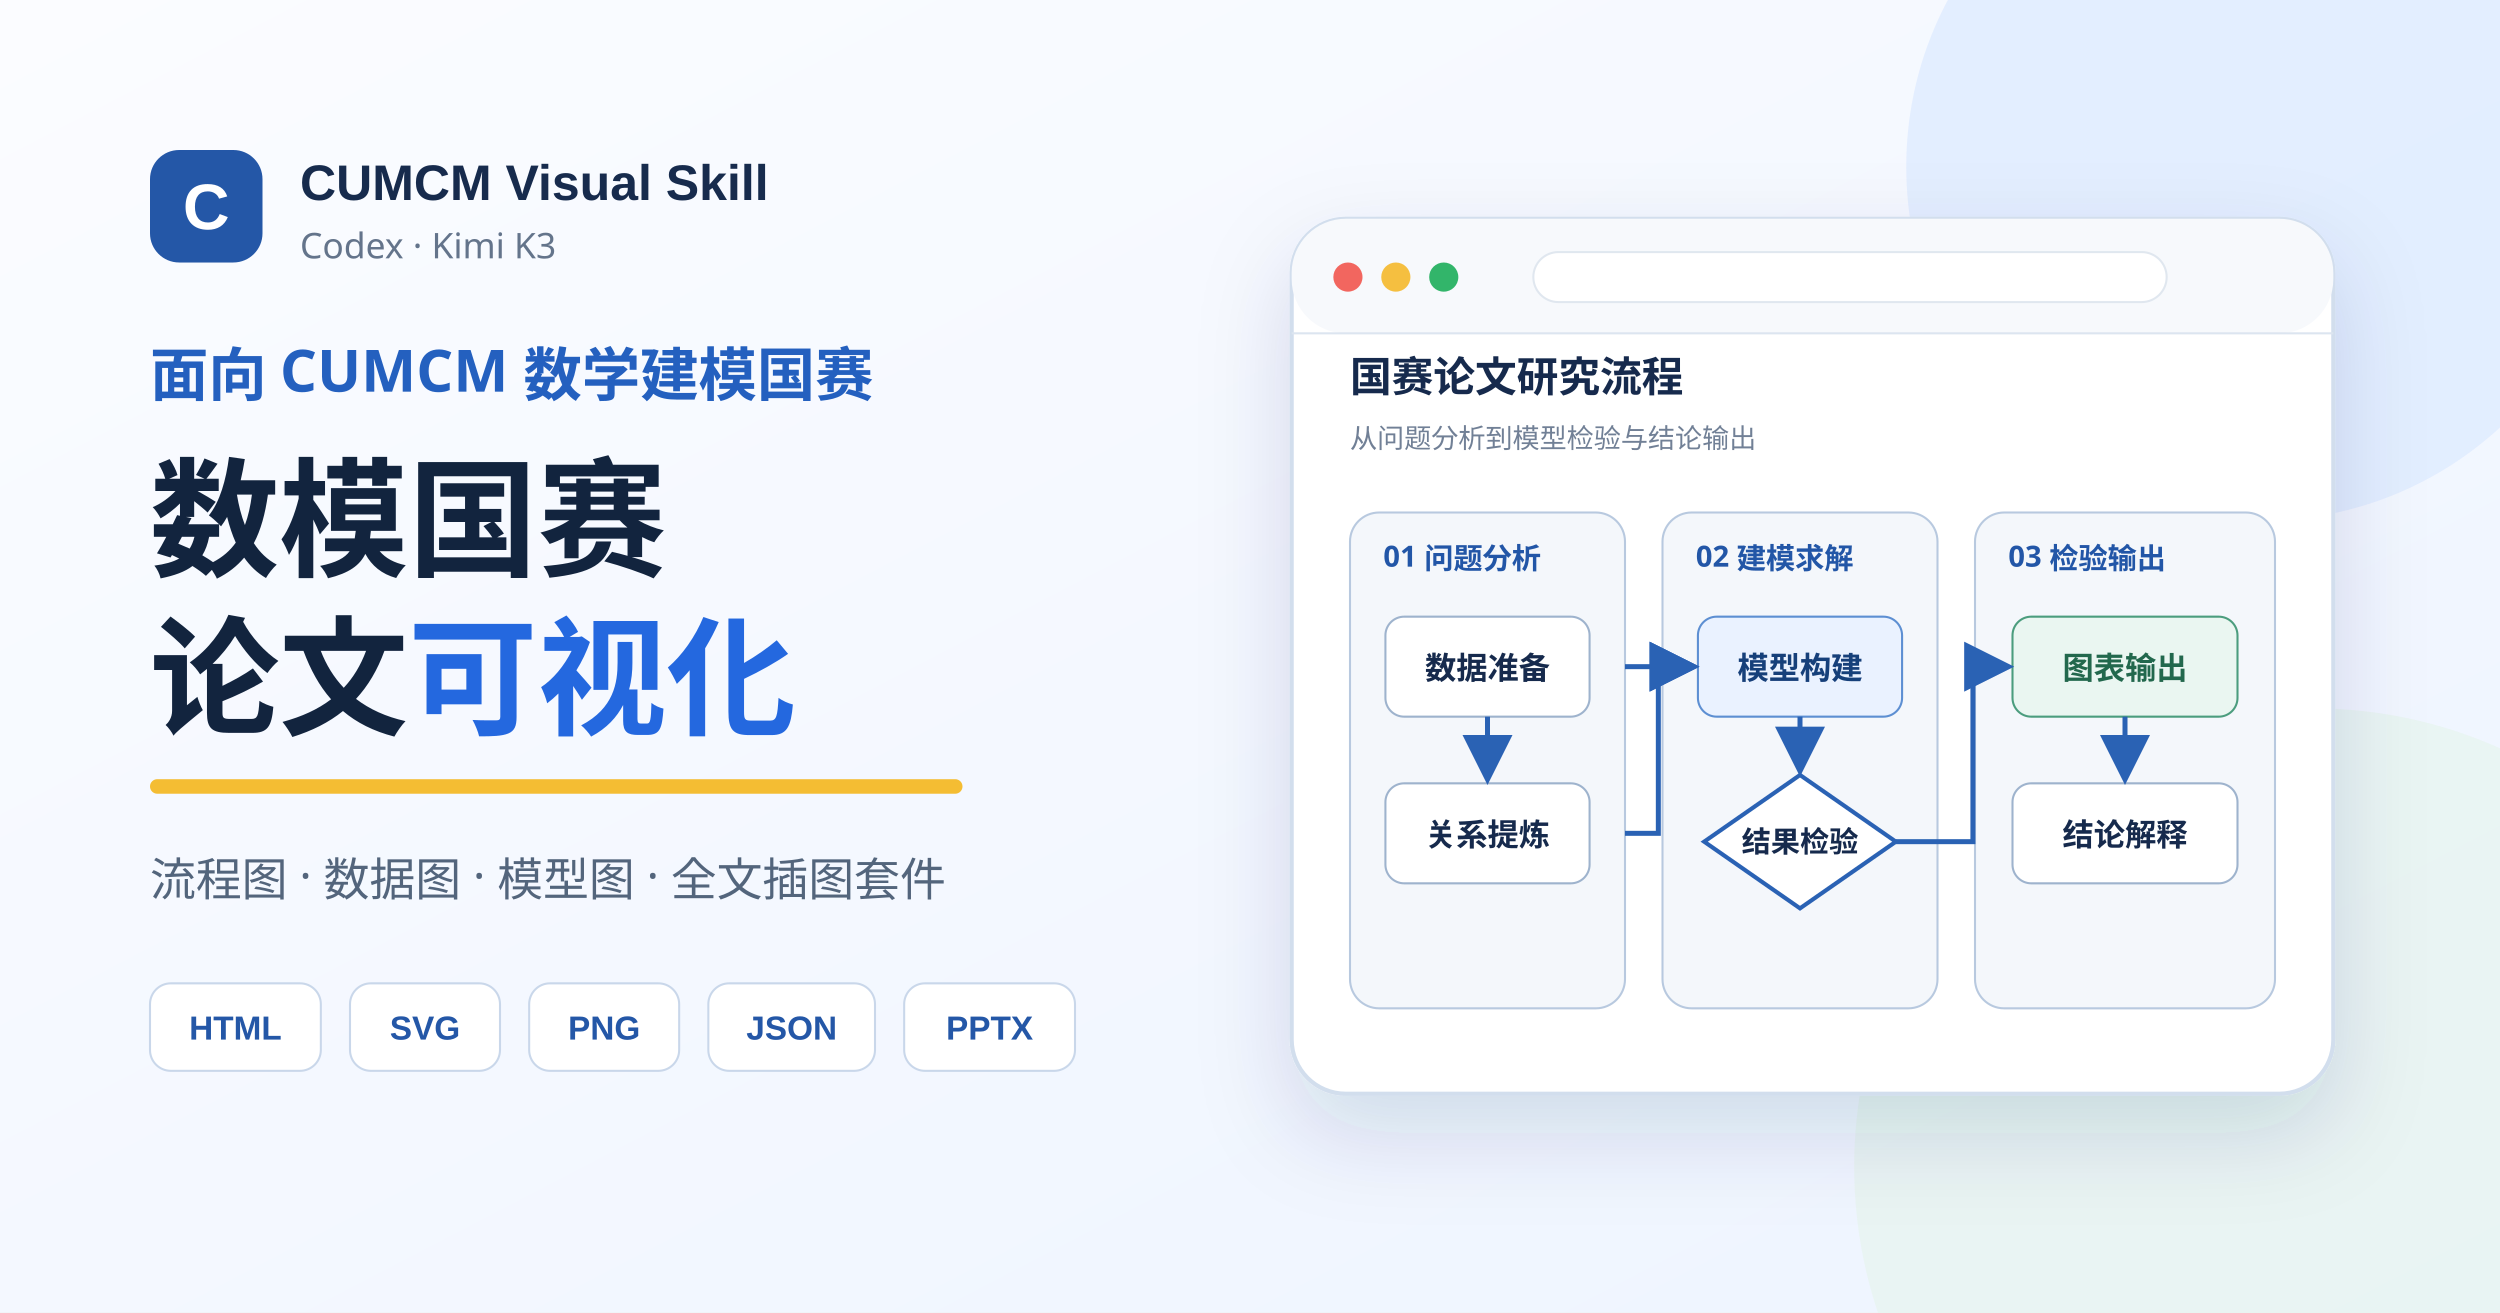
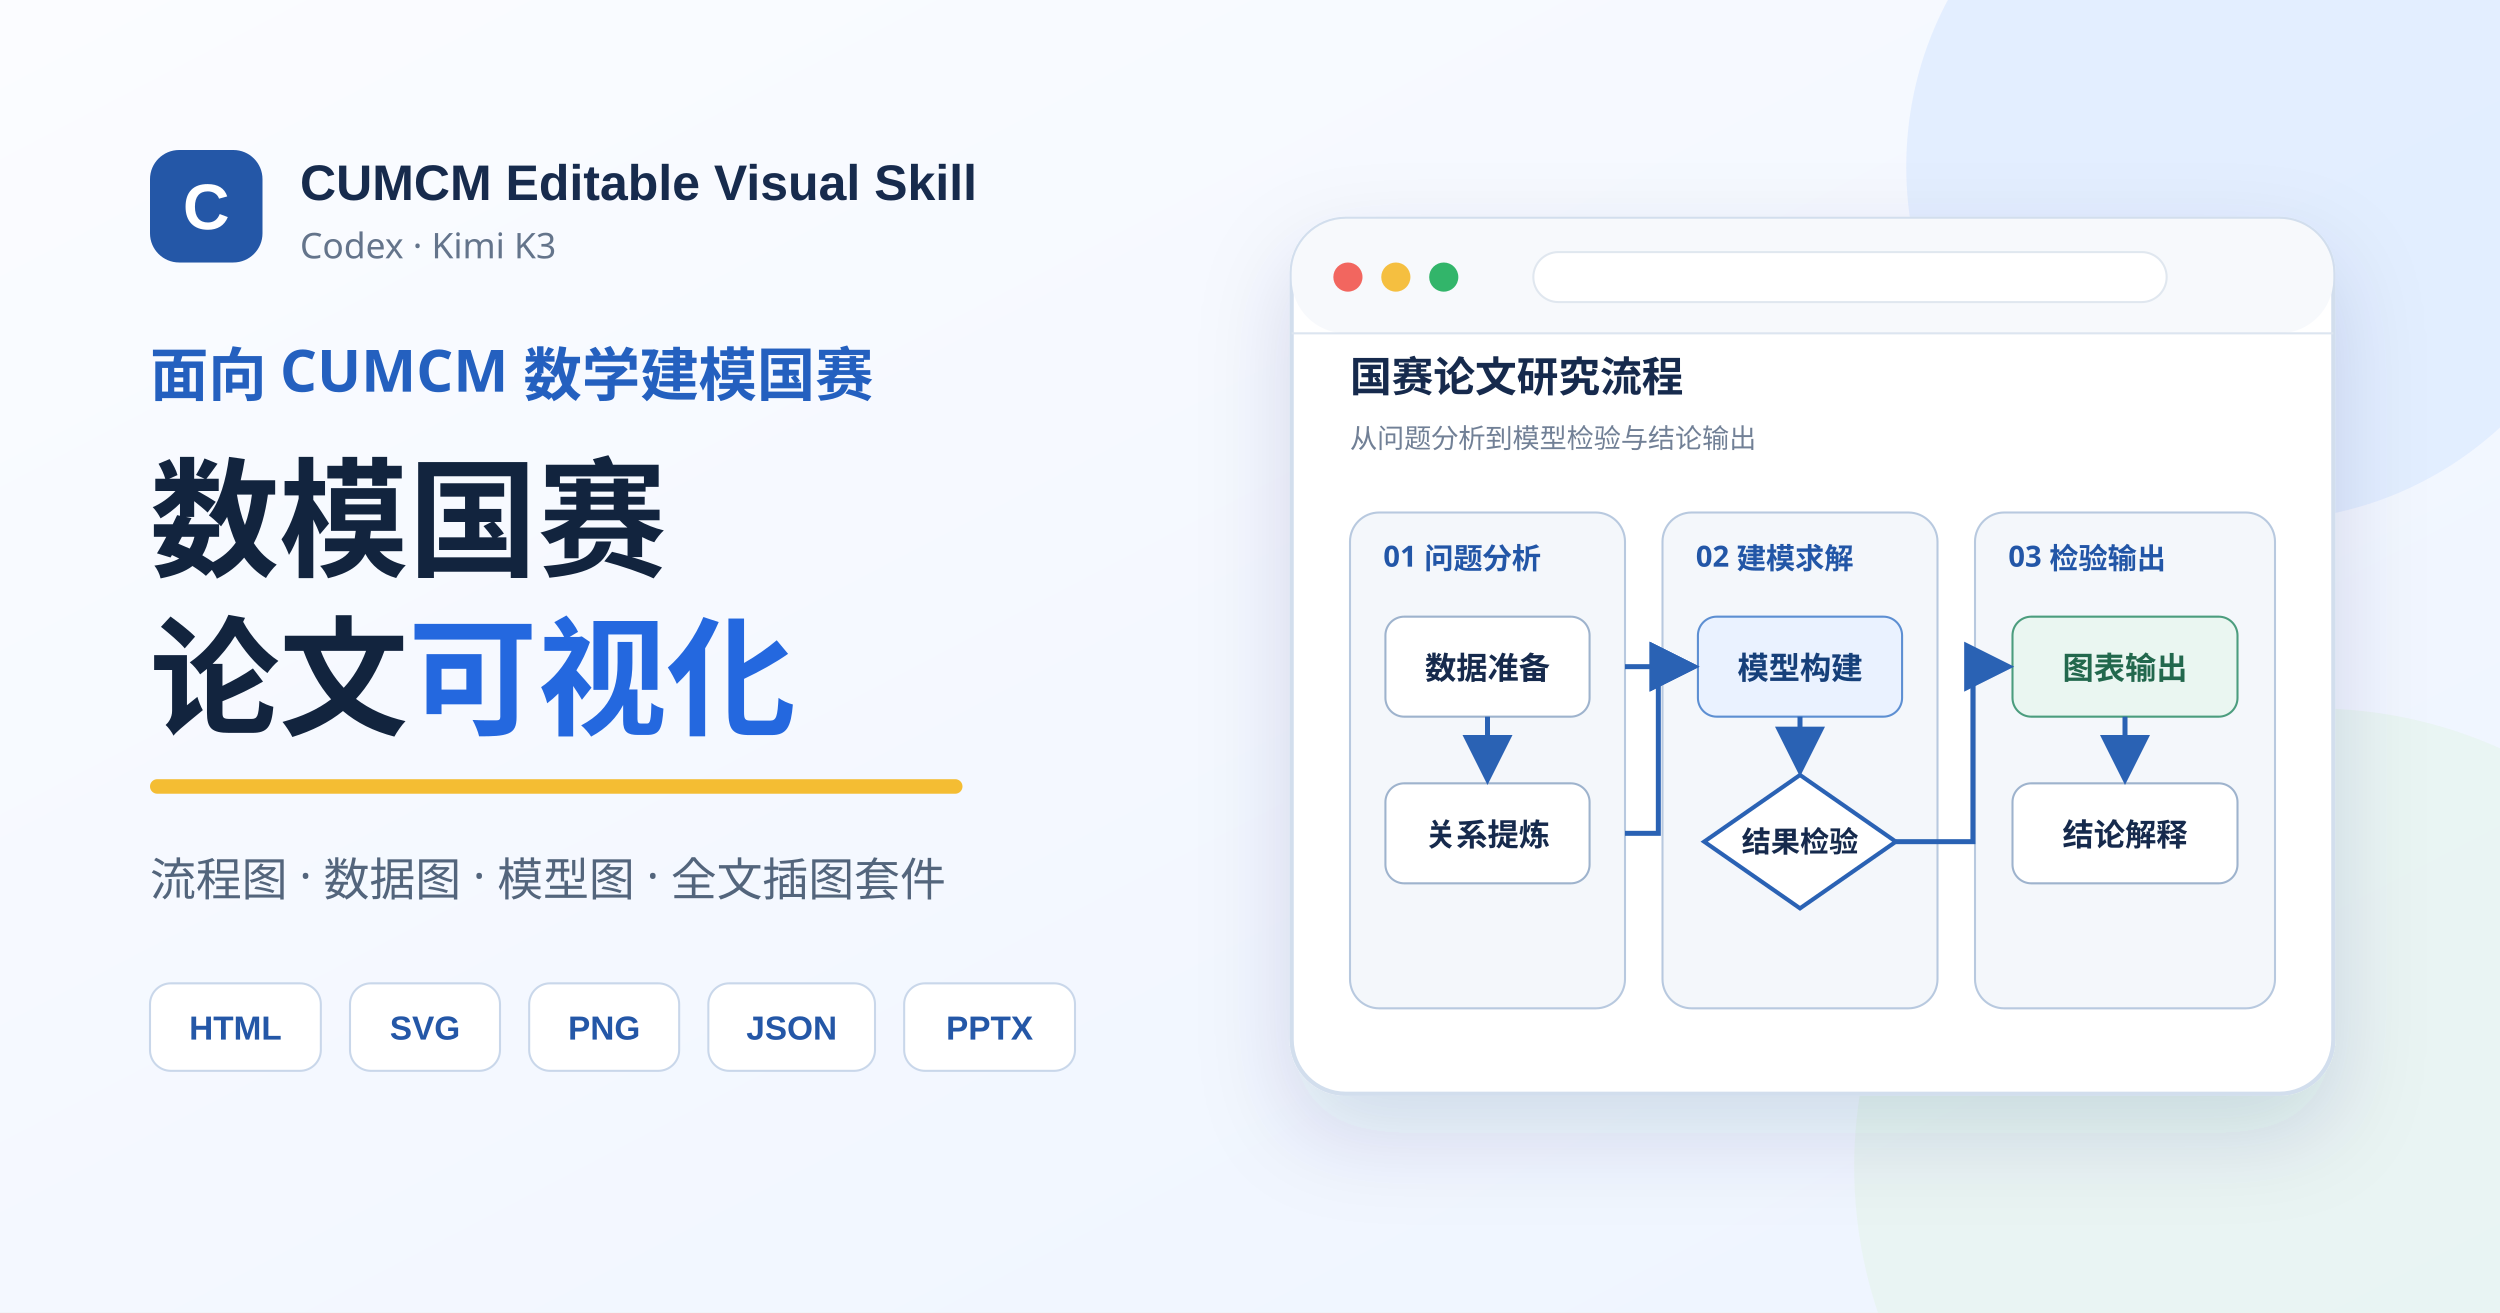
<svg xmlns="http://www.w3.org/2000/svg" width="1200" height="630" viewBox="0 0 1200 630">
  <defs>
    <linearGradient id="bg" x1="0" y1="0" x2="1" y2="1">
      <stop offset="0" stop-color="#fbfcff" />
      <stop offset="1" stop-color="#edf4ff" />
    </linearGradient>
    <filter id="shadow" x="-20%" y="-20%" width="140%" height="140%">
      <feDropShadow dx="0" dy="18" stdDeviation="22" flood-color="#18345f" flood-opacity=".14" />
    </filter>
    <marker id="arrow" markerWidth="10" markerHeight="10" refX="8" refY="5" orient="auto">
      <path d="M0 0L10 5L0 10Z" fill="#2b62b4" />
    </marker>
  </defs>
  <rect width="1200" height="630" fill="url(#bg)" />
  <circle cx="1085" cy="80" r="170" fill="#dce9ff" opacity=".7" />
  <circle cx="1110" cy="560" r="220" fill="#e7f4ef" opacity=".75" />
  <g transform="translate(72 72)">
    <rect width="54" height="54" rx="14" fill="#2457a7" />
    <text x="27" y="38" text-anchor="middle" font-family="Arial,sans-serif" font-size="31" font-weight="800" fill="#fff">C</text>
-     <text x="72" y="24" font-family="Arial,'Microsoft YaHei',sans-serif" font-size="24" font-weight="800" fill="#172b4d">CUMCM Visual Skill</text>
+     <text x="72" y="24" font-family="Arial,'Microsoft YaHei',sans-serif" font-size="24" font-weight="800" fill="#172b4d">CUMCM Editable Visual Skill</text>
    <text x="72" y="52" font-family="'Microsoft YaHei',sans-serif" font-size="17" fill="#64748b">Codex · Kimi K3</text>
  </g>
  <g transform="translate(72 190)">
    <text x="0" y="0" font-family="'Microsoft YaHei','PingFang SC',sans-serif" font-size="28" font-weight="700" fill="#2460bf">面向 CUMCM 数学建模国赛</text>
    <text x="0" y="82" font-family="'Microsoft YaHei','PingFang SC',sans-serif" font-size="62" font-weight="900" fill="#12243e">数模国赛</text>
    <text x="0" y="158" font-family="'Microsoft YaHei','PingFang SC',sans-serif" font-size="62" font-weight="900" fill="#12243e">论文<tspan fill="#2468df">可视化</tspan>
    </text>
    <rect x="0" y="184" width="390" height="7" rx="3.5" fill="#f4bd33" />
    <text x="0" y="240" font-family="'Microsoft YaHei','PingFang SC',sans-serif" font-size="22" fill="#53657c">流程图 · 数据图 · 模型图 · 全文插图套件</text>
    <g transform="translate(0 282)" font-family="Arial,'Microsoft YaHei',sans-serif" font-size="16" font-weight="700">
      <rect width="82" height="42" rx="10" fill="#fff" stroke="#c9d7ea" />
      <text x="41" y="27" text-anchor="middle" fill="#2457a7">HTML</text>
      <rect x="96" width="72" height="42" rx="10" fill="#fff" stroke="#c9d7ea" />
      <text x="132" y="27" text-anchor="middle" fill="#2457a7">SVG</text>
      <rect x="182" width="72" height="42" rx="10" fill="#fff" stroke="#c9d7ea" />
      <text x="218" y="27" text-anchor="middle" fill="#2457a7">PNG</text>
      <rect x="268" width="80" height="42" rx="10" fill="#fff" stroke="#c9d7ea" />
      <text x="308" y="27" text-anchor="middle" fill="#2457a7">JSON</text>
      <rect x="362" width="82" height="42" rx="10" fill="#fff" stroke="#c9d7ea" />
      <text x="403" y="27" text-anchor="middle" fill="#2457a7">PPTX</text>
    </g>
  </g>
  <g transform="translate(620 105)" filter="url(#shadow)">
    <rect width="500" height="420" rx="26" fill="#fff" stroke="#d2deed" stroke-width="2" />
    <rect width="500" height="55" rx="26" fill="#f7f9fc" />
    <path d="M0 55H500" stroke="#dce5f0" />
    <circle cx="27" cy="28" r="7" fill="#f2665e" />
    <circle cx="50" cy="28" r="7" fill="#f5bf41" />
    <circle cx="73" cy="28" r="7" fill="#32b56a" />
    <rect x="116" y="16" width="304" height="24" rx="12" fill="#fff" stroke="#e0e7ef" />
    <g transform="translate(28 83)" font-family="'Microsoft YaHei','PingFang SC',sans-serif">
      <text x="0" y="0" font-size="20" font-weight="800" fill="#172b4d">国赛论文研究流程</text>
      <text x="0" y="27" font-size="13" fill="#718096">从问题分析到模型检验与结论输出</text>
      <rect x="0" y="58" width="132" height="238" rx="14" fill="#f4f7fb" stroke="#b8c9df" />
      <rect x="150" y="58" width="132" height="238" rx="14" fill="#f4f7fb" stroke="#b8c9df" />
      <rect x="300" y="58" width="144" height="238" rx="14" fill="#f4f7fb" stroke="#b8c9df" />
      <text x="16" y="84" font-size="14" font-weight="800" fill="#2457a7">01 问题分析</text>
      <text x="166" y="84" font-size="14" font-weight="800" fill="#2457a7">02 建模求解</text>
      <text x="316" y="84" font-size="14" font-weight="800" fill="#2457a7">03 检验输出</text>
      <rect x="17" y="108" width="98" height="48" rx="9" fill="#fff" stroke="#9eb3cd" />
      <text x="66" y="138" text-anchor="middle" font-size="15" font-weight="700" fill="#172b4d">数据准备</text>
      <rect x="17" y="188" width="98" height="48" rx="9" fill="#fff" stroke="#9eb3cd" />
      <text x="66" y="218" text-anchor="middle" font-size="15" font-weight="700" fill="#172b4d">关系提炼</text>
      <path d="M66 156V184" stroke="#2b62b4" stroke-width="2.4" marker-end="url(#arrow)" />
      <rect x="167" y="108" width="98" height="48" rx="9" fill="#eaf2ff" stroke="#5d8fd2" />
      <text x="216" y="138" text-anchor="middle" font-size="15" font-weight="700" fill="#173f7a">模型构建</text>
      <path d="M132 132H163" stroke="#2b62b4" stroke-width="2.4" marker-end="url(#arrow)" />
      <path d="M132 212H148V132H163" fill="none" stroke="#2b62b4" stroke-width="2.4" marker-end="url(#arrow)" />
      <polygon points="216,184 262,216 216,248 170,216" fill="#fff" stroke="#2b62b4" stroke-width="2" />
      <text x="216" y="221" text-anchor="middle" font-size="14" font-weight="700" fill="#172b4d">结果检验</text>
      <path d="M216 156V180" stroke="#2b62b4" stroke-width="2.4" marker-end="url(#arrow)" />
      <rect x="318" y="108" width="108" height="48" rx="9" fill="#eaf6f1" stroke="#4c9d7e" />
      <text x="372" y="138" text-anchor="middle" font-size="15" font-weight="700" fill="#24684e">图表输出</text>
      <rect x="318" y="188" width="108" height="48" rx="9" fill="#fff" stroke="#9eb3cd" />
      <text x="372" y="218" text-anchor="middle" font-size="15" font-weight="700" fill="#172b4d">结论解释</text>
      <path d="M262 216H299V132H314" fill="none" stroke="#2b62b4" stroke-width="2.4" marker-end="url(#arrow)" />
      <path d="M372 156V184" stroke="#2b62b4" stroke-width="2.4" marker-end="url(#arrow)" />
    </g>
  </g>
</svg>
